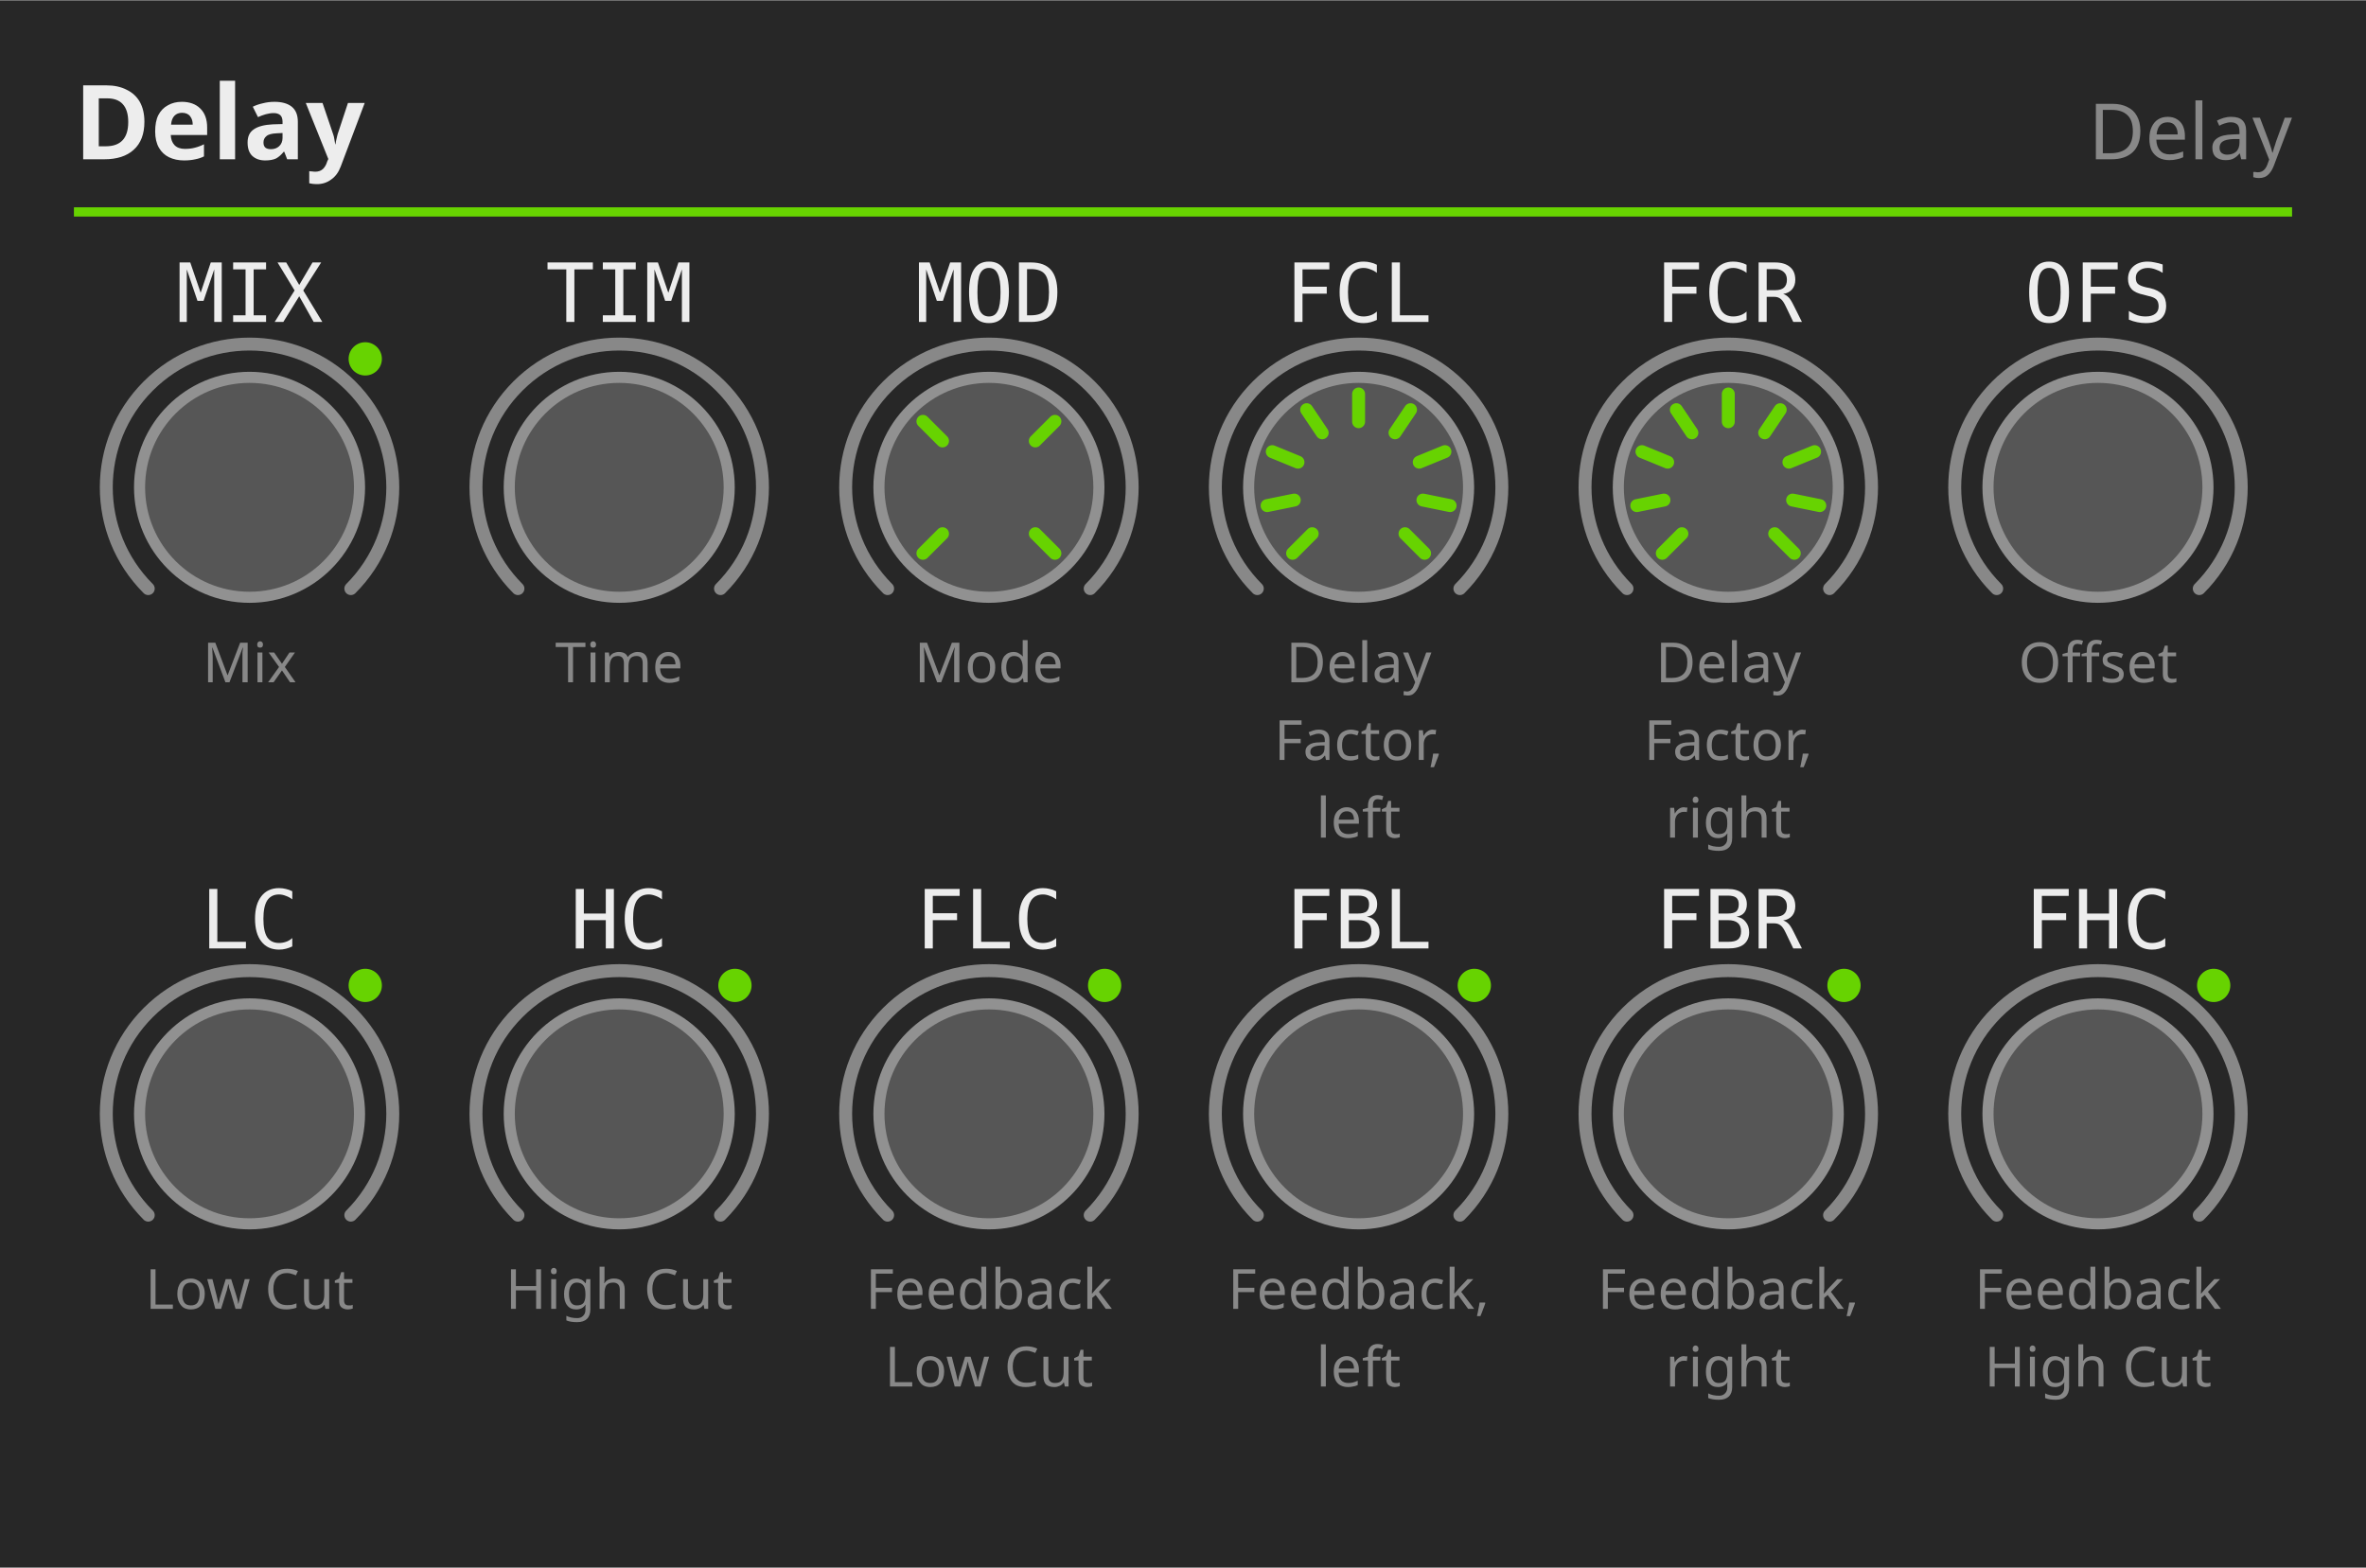
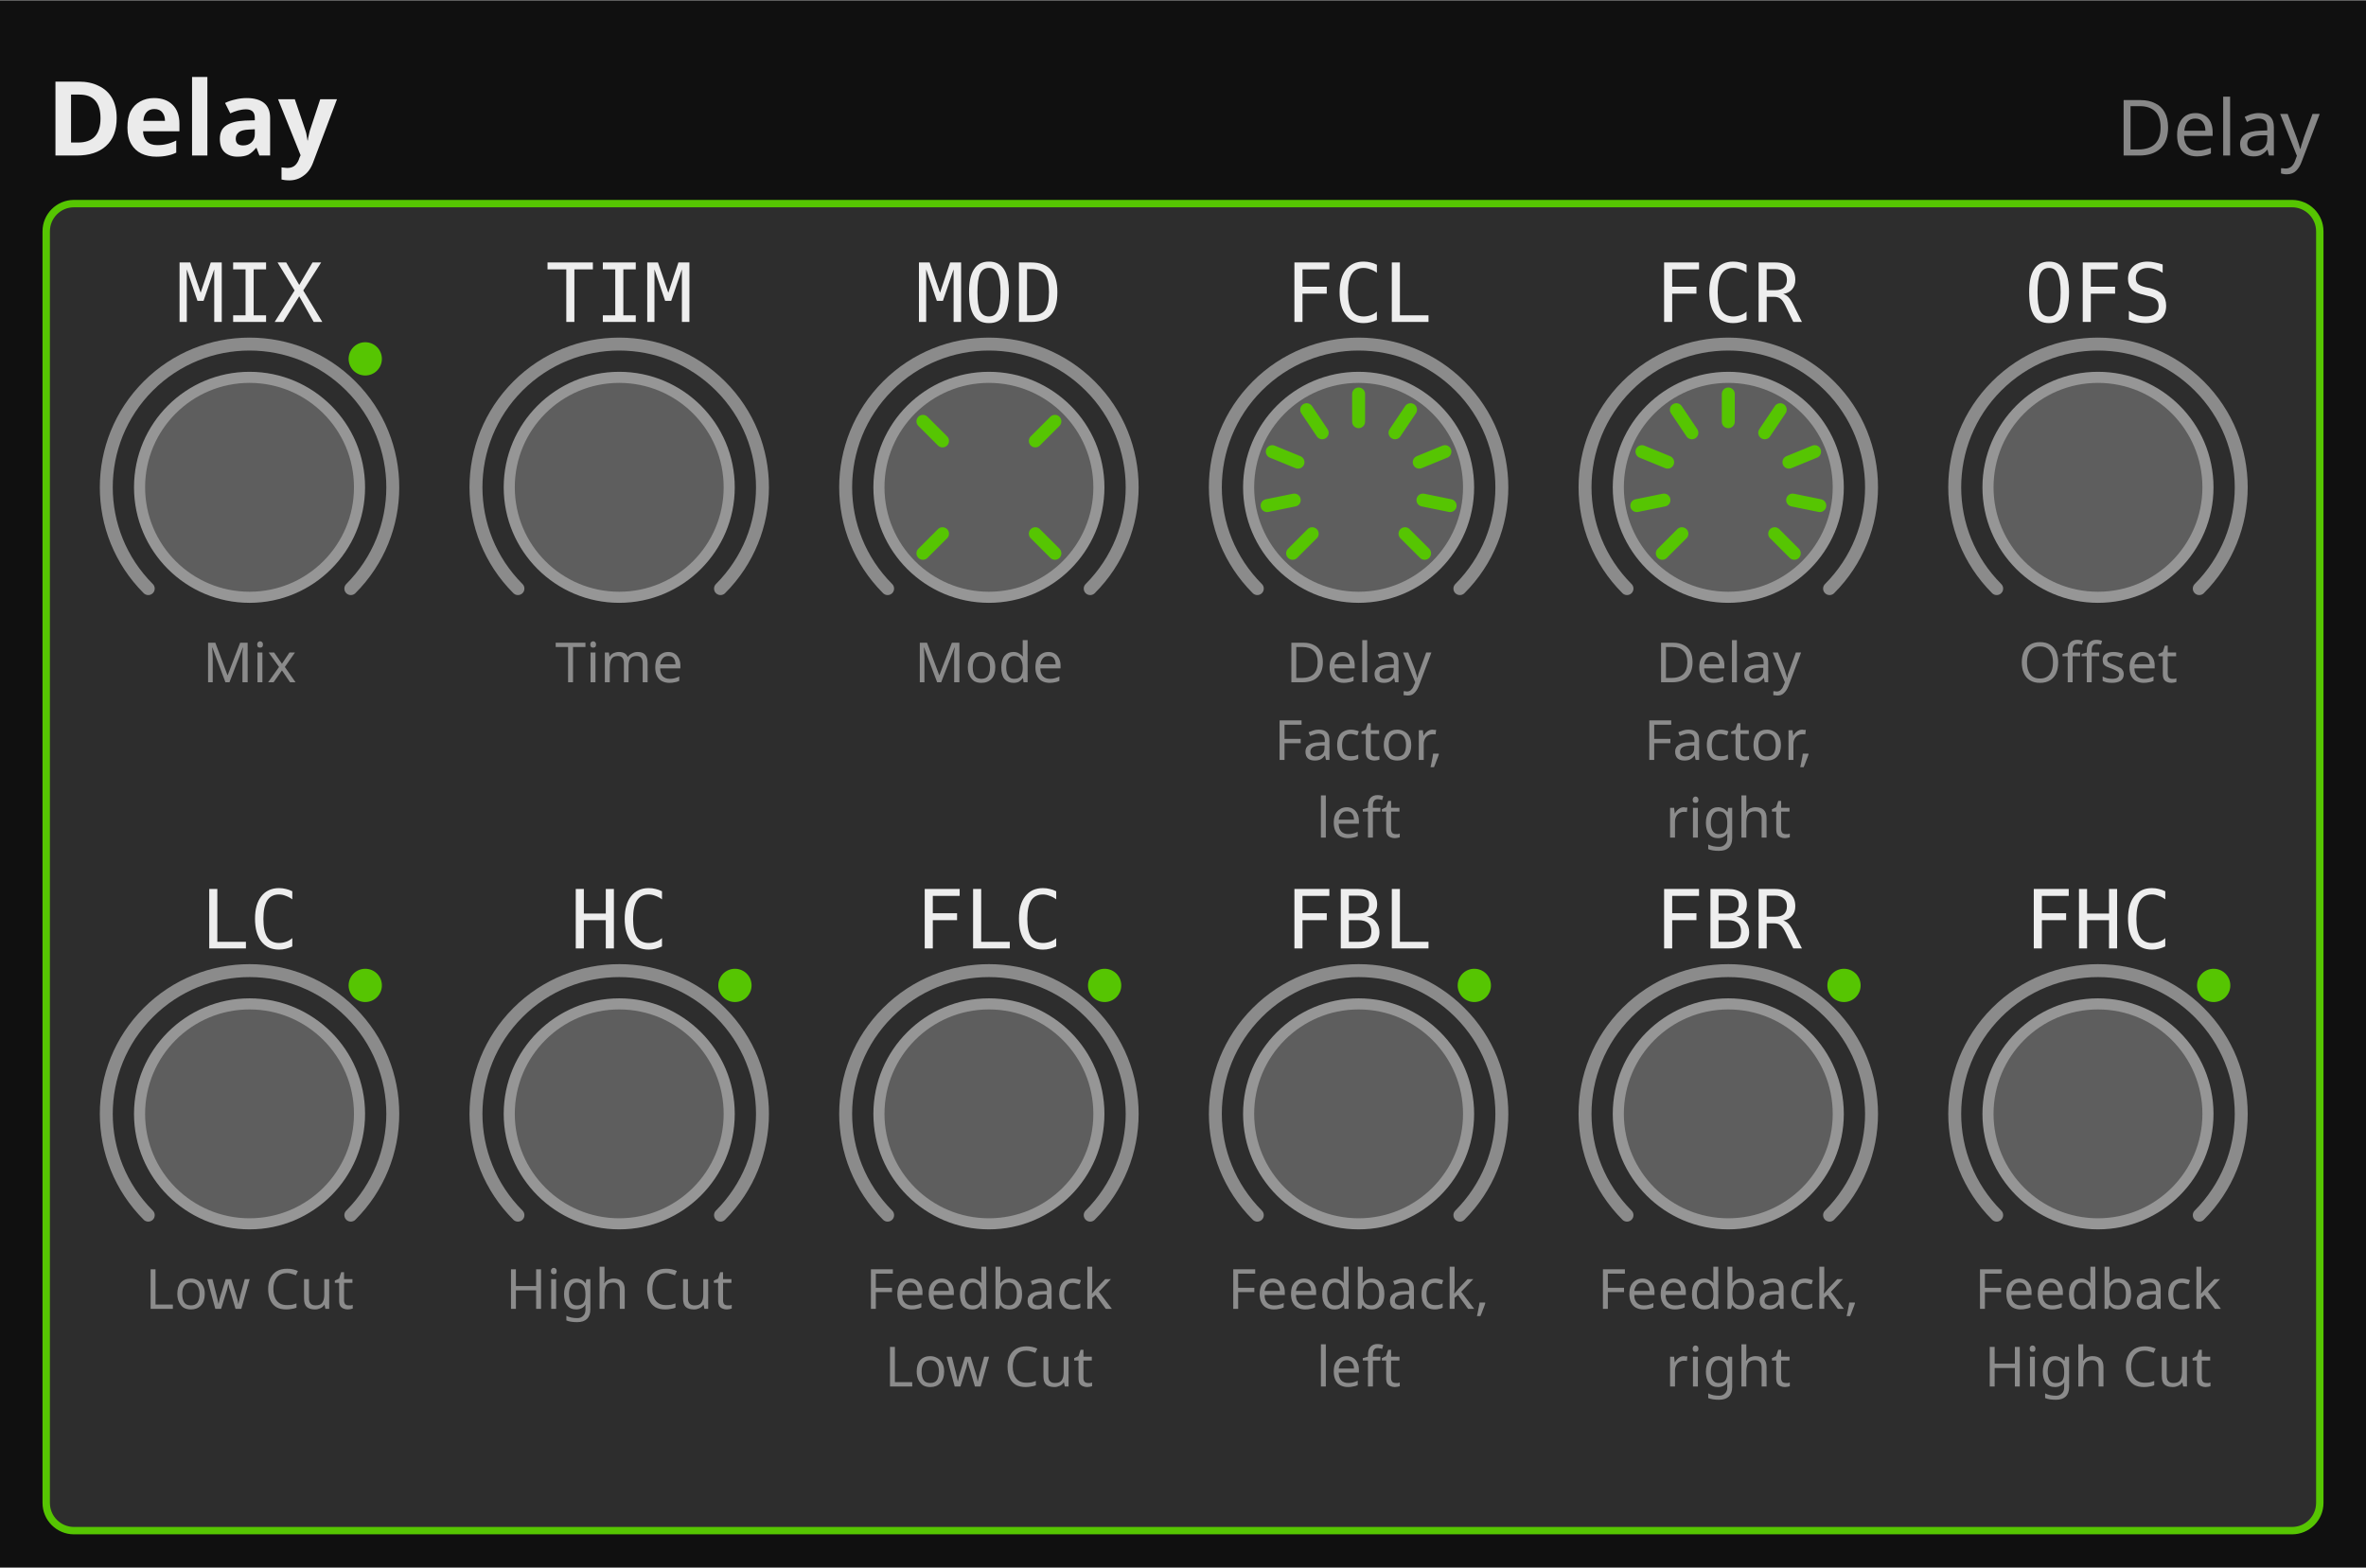
<svg xmlns="http://www.w3.org/2000/svg" viewBox="0 0 128 84.8" width="768" height="509" role="img" aria-label="Stereo Delay front panel" font-family="ui-sans-serif, system-ui, sans-serif">
-   <rect width="128" height="84.8" fill="#272727" />
-   <text x="4" y="8.6" font-size="5.6" font-weight="600" fill="#ededed">Delay</text>
-   <text x="124" y="8.6" font-size="4.2" text-anchor="end" fill="#888888">Delay</text>
-   <rect x="4" y="11.2" width="120" height="0.5" fill="#67d301" />
-   <text x="13.50" y="17.40" font-size="4.4" text-anchor="middle" font-family="ui-monospace, SFMono-Regular, Menlo, monospace" fill="#ededed">MIX</text>
-   <path d="M 8.02 31.83 A 7.75 7.75 0 1 1 18.98 31.83" fill="none" stroke="#888888" stroke-width="0.7" stroke-linecap="round" />
-   <circle cx="13.50" cy="26.35" r="5.95" fill="#565656" stroke="#919191" stroke-width="0.6" />
-   <circle cx="19.76" cy="19.40" r="0.9" fill="#67d301" />
-   <text x="13.50" y="36.90" font-size="3" text-anchor="middle" fill="#888888">Mix</text>
-   <text x="33.50" y="17.40" font-size="4.4" text-anchor="middle" font-family="ui-monospace, SFMono-Regular, Menlo, monospace" fill="#ededed">TIM</text>
-   <path d="M 28.02 31.83 A 7.75 7.75 0 1 1 38.98 31.83" fill="none" stroke="#888888" stroke-width="0.7" stroke-linecap="round" />
-   <circle cx="33.50" cy="26.35" r="5.95" fill="#565656" stroke="#919191" stroke-width="0.6" />
-   <text x="33.50" y="36.90" font-size="3" text-anchor="middle" fill="#888888">Time</text>
-   <text x="53.50" y="17.40" font-size="4.4" text-anchor="middle" font-family="ui-monospace, SFMono-Regular, Menlo, monospace" fill="#ededed">MOD</text>
-   <path d="M 48.02 31.83 A 7.75 7.75 0 1 1 58.98 31.83" fill="none" stroke="#888888" stroke-width="0.7" stroke-linecap="round" />
-   <circle cx="53.50" cy="26.35" r="5.95" fill="#565656" stroke="#919191" stroke-width="0.6" />
-   <line x1="50.99" y1="28.86" x2="49.93" y2="29.92" stroke="#67d301" stroke-width="0.7" stroke-linecap="round" />
-   <line x1="50.99" y1="23.84" x2="49.93" y2="22.78" stroke="#67d301" stroke-width="0.7" stroke-linecap="round" />
-   <line x1="56.01" y1="23.84" x2="57.07" y2="22.78" stroke="#67d301" stroke-width="0.7" stroke-linecap="round" />
-   <line x1="56.01" y1="28.86" x2="57.07" y2="29.92" stroke="#67d301" stroke-width="0.7" stroke-linecap="round" />
-   <text x="53.50" y="36.90" font-size="3" text-anchor="middle" fill="#888888">Mode</text>
-   <text x="73.50" y="17.40" font-size="4.4" text-anchor="middle" font-family="ui-monospace, SFMono-Regular, Menlo, monospace" fill="#ededed">FCL</text>
-   <path d="M 68.02 31.83 A 7.75 7.75 0 1 1 78.98 31.83" fill="none" stroke="#888888" stroke-width="0.7" stroke-linecap="round" />
-   <circle cx="73.50" cy="26.35" r="5.95" fill="#565656" stroke="#919191" stroke-width="0.6" />
-   <line x1="70.99" y1="28.86" x2="69.93" y2="29.92" stroke="#67d301" stroke-width="0.7" stroke-linecap="round" />
-   <line x1="70.02" y1="27.04" x2="68.55" y2="27.34" stroke="#67d301" stroke-width="0.7" stroke-linecap="round" />
-   <line x1="70.22" y1="24.99" x2="68.83" y2="24.42" stroke="#67d301" stroke-width="0.7" stroke-linecap="round" />
-   <line x1="71.53" y1="23.40" x2="70.69" y2="22.15" stroke="#67d301" stroke-width="0.7" stroke-linecap="round" />
-   <line x1="73.50" y1="22.80" x2="73.50" y2="21.30" stroke="#67d301" stroke-width="0.7" stroke-linecap="round" />
-   <line x1="75.47" y1="23.40" x2="76.31" y2="22.15" stroke="#67d301" stroke-width="0.7" stroke-linecap="round" />
-   <line x1="76.78" y1="24.99" x2="78.17" y2="24.42" stroke="#67d301" stroke-width="0.7" stroke-linecap="round" />
-   <line x1="76.98" y1="27.04" x2="78.45" y2="27.34" stroke="#67d301" stroke-width="0.7" stroke-linecap="round" />
-   <line x1="76.01" y1="28.86" x2="77.07" y2="29.92" stroke="#67d301" stroke-width="0.7" stroke-linecap="round" />
-   <text x="73.50" y="36.90" font-size="3" text-anchor="middle" fill="#888888">Delay</text>
-   <text x="73.50" y="41.10" font-size="3" text-anchor="middle" fill="#888888">Factor,</text>
-   <text x="73.50" y="45.30" font-size="3" text-anchor="middle" fill="#888888">left</text>
-   <text x="93.50" y="17.40" font-size="4.4" text-anchor="middle" font-family="ui-monospace, SFMono-Regular, Menlo, monospace" fill="#ededed">FCR</text>
-   <path d="M 88.02 31.83 A 7.75 7.75 0 1 1 98.98 31.83" fill="none" stroke="#888888" stroke-width="0.7" stroke-linecap="round" />
-   <circle cx="93.50" cy="26.35" r="5.95" fill="#565656" stroke="#919191" stroke-width="0.6" />
-   <line x1="90.99" y1="28.86" x2="89.93" y2="29.92" stroke="#67d301" stroke-width="0.7" stroke-linecap="round" />
-   <line x1="90.02" y1="27.04" x2="88.55" y2="27.34" stroke="#67d301" stroke-width="0.7" stroke-linecap="round" />
-   <line x1="90.22" y1="24.99" x2="88.83" y2="24.42" stroke="#67d301" stroke-width="0.7" stroke-linecap="round" />
-   <line x1="91.53" y1="23.40" x2="90.69" y2="22.15" stroke="#67d301" stroke-width="0.7" stroke-linecap="round" />
-   <line x1="93.50" y1="22.80" x2="93.50" y2="21.30" stroke="#67d301" stroke-width="0.7" stroke-linecap="round" />
-   <line x1="95.47" y1="23.40" x2="96.31" y2="22.15" stroke="#67d301" stroke-width="0.7" stroke-linecap="round" />
-   <line x1="96.78" y1="24.99" x2="98.17" y2="24.42" stroke="#67d301" stroke-width="0.7" stroke-linecap="round" />
-   <line x1="96.98" y1="27.04" x2="98.45" y2="27.34" stroke="#67d301" stroke-width="0.7" stroke-linecap="round" />
-   <line x1="96.01" y1="28.86" x2="97.07" y2="29.92" stroke="#67d301" stroke-width="0.7" stroke-linecap="round" />
-   <text x="93.50" y="36.90" font-size="3" text-anchor="middle" fill="#888888">Delay</text>
-   <text x="93.50" y="41.10" font-size="3" text-anchor="middle" fill="#888888">Factor,</text>
-   <text x="93.50" y="45.30" font-size="3" text-anchor="middle" fill="#888888">right</text>
-   <text x="113.50" y="17.40" font-size="4.4" text-anchor="middle" font-family="ui-monospace, SFMono-Regular, Menlo, monospace" fill="#ededed">OFS</text>
-   <path d="M 108.02 31.83 A 7.75 7.75 0 1 1 118.98 31.83" fill="none" stroke="#888888" stroke-width="0.7" stroke-linecap="round" />
-   <circle cx="113.50" cy="26.35" r="5.95" fill="#565656" stroke="#919191" stroke-width="0.6" />
-   <text x="113.50" y="36.90" font-size="3" text-anchor="middle" fill="#888888">Offset</text>
-   <text x="13.50" y="51.30" font-size="4.4" text-anchor="middle" font-family="ui-monospace, SFMono-Regular, Menlo, monospace" fill="#ededed">LC</text>
-   <path d="M 8.02 65.73 A 7.75 7.75 0 1 1 18.98 65.73" fill="none" stroke="#888888" stroke-width="0.7" stroke-linecap="round" />
-   <circle cx="13.50" cy="60.25" r="5.95" fill="#565656" stroke="#919191" stroke-width="0.6" />
-   <circle cx="19.76" cy="53.30" r="0.9" fill="#67d301" />
-   <text x="13.50" y="70.80" font-size="3" text-anchor="middle" fill="#888888">Low Cut</text>
-   <text x="33.50" y="51.30" font-size="4.4" text-anchor="middle" font-family="ui-monospace, SFMono-Regular, Menlo, monospace" fill="#ededed">HC</text>
-   <path d="M 28.02 65.73 A 7.75 7.75 0 1 1 38.98 65.73" fill="none" stroke="#888888" stroke-width="0.7" stroke-linecap="round" />
-   <circle cx="33.50" cy="60.25" r="5.95" fill="#565656" stroke="#919191" stroke-width="0.6" />
-   <circle cx="39.76" cy="53.30" r="0.9" fill="#67d301" />
-   <text x="33.50" y="70.80" font-size="3" text-anchor="middle" fill="#888888">High Cut</text>
-   <text x="53.50" y="51.30" font-size="4.4" text-anchor="middle" font-family="ui-monospace, SFMono-Regular, Menlo, monospace" fill="#ededed">FLC</text>
-   <path d="M 48.02 65.73 A 7.75 7.75 0 1 1 58.98 65.73" fill="none" stroke="#888888" stroke-width="0.7" stroke-linecap="round" />
-   <circle cx="53.50" cy="60.25" r="5.95" fill="#565656" stroke="#919191" stroke-width="0.6" />
-   <circle cx="59.76" cy="53.30" r="0.9" fill="#67d301" />
-   <text x="53.50" y="70.80" font-size="3" text-anchor="middle" fill="#888888">Feedback</text>
-   <text x="53.50" y="75.00" font-size="3" text-anchor="middle" fill="#888888">Low Cut</text>
-   <text x="73.50" y="51.30" font-size="4.4" text-anchor="middle" font-family="ui-monospace, SFMono-Regular, Menlo, monospace" fill="#ededed">FBL</text>
-   <path d="M 68.02 65.73 A 7.75 7.75 0 1 1 78.98 65.73" fill="none" stroke="#888888" stroke-width="0.7" stroke-linecap="round" />
-   <circle cx="73.50" cy="60.25" r="5.95" fill="#565656" stroke="#919191" stroke-width="0.6" />
-   <circle cx="79.76" cy="53.30" r="0.9" fill="#67d301" />
-   <text x="73.50" y="70.80" font-size="3" text-anchor="middle" fill="#888888">Feedback,</text>
-   <text x="73.50" y="75.00" font-size="3" text-anchor="middle" fill="#888888">left</text>
-   <text x="93.50" y="51.30" font-size="4.4" text-anchor="middle" font-family="ui-monospace, SFMono-Regular, Menlo, monospace" fill="#ededed">FBR</text>
-   <path d="M 88.02 65.73 A 7.75 7.75 0 1 1 98.98 65.73" fill="none" stroke="#888888" stroke-width="0.7" stroke-linecap="round" />
-   <circle cx="93.50" cy="60.25" r="5.95" fill="#565656" stroke="#919191" stroke-width="0.6" />
-   <circle cx="99.76" cy="53.30" r="0.9" fill="#67d301" />
-   <text x="93.50" y="70.80" font-size="3" text-anchor="middle" fill="#888888">Feedback,</text>
-   <text x="93.50" y="75.00" font-size="3" text-anchor="middle" fill="#888888">right</text>
-   <text x="113.50" y="51.30" font-size="4.4" text-anchor="middle" font-family="ui-monospace, SFMono-Regular, Menlo, monospace" fill="#ededed">FHC</text>
-   <path d="M 108.02 65.73 A 7.75 7.75 0 1 1 118.98 65.73" fill="none" stroke="#888888" stroke-width="0.7" stroke-linecap="round" />
-   <circle cx="113.50" cy="60.25" r="5.95" fill="#565656" stroke="#919191" stroke-width="0.6" />
-   <circle cx="119.76" cy="53.30" r="0.9" fill="#67d301" />
-   <text x="113.50" y="70.80" font-size="3" text-anchor="middle" fill="#888888">Feedback</text>
-   <text x="113.50" y="75.00" font-size="3" text-anchor="middle" fill="#888888">High Cut</text>
+   <rect width="128" height="84.8" fill="#101010" />
+   <text x="2.5" y="8.4" font-size="5.6" font-weight="600" fill="#ebebeb">Delay</text>
+   <text x="125.5" y="8.4" font-size="4.2" text-anchor="end" fill="#878787">Delay</text>
+   <rect x="2.5" y="11.0" width="123.0" height="71.8" rx="1.5" fill="#2d2d2d" stroke="#56c502" stroke-width="0.4" />
+   <text x="13.50" y="17.40" font-size="4.4" text-anchor="middle" font-family="ui-monospace, SFMono-Regular, Menlo, monospace" fill="#eeeeee">MIX</text>
+   <path d="M 8.02 31.83 A 7.75 7.75 0 1 1 18.98 31.83" fill="none" stroke="#8b8b8b" stroke-width="0.7" stroke-linecap="round" />
+   <circle cx="13.50" cy="26.35" r="5.95" fill="#5e5e5e" stroke="#969696" stroke-width="0.6" />
+   <circle cx="19.76" cy="19.40" r="0.9" fill="#56c502" />
+   <text x="13.50" y="36.90" font-size="3" text-anchor="middle" fill="#8b8b8b">Mix</text>
+   <text x="33.50" y="17.40" font-size="4.4" text-anchor="middle" font-family="ui-monospace, SFMono-Regular, Menlo, monospace" fill="#eeeeee">TIM</text>
+   <path d="M 28.02 31.83 A 7.75 7.75 0 1 1 38.98 31.83" fill="none" stroke="#8b8b8b" stroke-width="0.7" stroke-linecap="round" />
+   <circle cx="33.50" cy="26.35" r="5.95" fill="#5e5e5e" stroke="#969696" stroke-width="0.6" />
+   <text x="33.50" y="36.90" font-size="3" text-anchor="middle" fill="#8b8b8b">Time</text>
+   <text x="53.50" y="17.40" font-size="4.4" text-anchor="middle" font-family="ui-monospace, SFMono-Regular, Menlo, monospace" fill="#eeeeee">MOD</text>
+   <path d="M 48.02 31.83 A 7.75 7.75 0 1 1 58.98 31.83" fill="none" stroke="#8b8b8b" stroke-width="0.7" stroke-linecap="round" />
+   <circle cx="53.50" cy="26.35" r="5.95" fill="#5e5e5e" stroke="#969696" stroke-width="0.6" />
+   <line x1="50.99" y1="28.86" x2="49.93" y2="29.92" stroke="#56c502" stroke-width="0.7" stroke-linecap="round" />
+   <line x1="50.99" y1="23.84" x2="49.93" y2="22.78" stroke="#56c502" stroke-width="0.7" stroke-linecap="round" />
+   <line x1="56.01" y1="23.84" x2="57.07" y2="22.78" stroke="#56c502" stroke-width="0.7" stroke-linecap="round" />
+   <line x1="56.01" y1="28.86" x2="57.07" y2="29.92" stroke="#56c502" stroke-width="0.7" stroke-linecap="round" />
+   <text x="53.50" y="36.90" font-size="3" text-anchor="middle" fill="#8b8b8b">Mode</text>
+   <text x="73.50" y="17.40" font-size="4.4" text-anchor="middle" font-family="ui-monospace, SFMono-Regular, Menlo, monospace" fill="#eeeeee">FCL</text>
+   <path d="M 68.02 31.83 A 7.75 7.75 0 1 1 78.98 31.83" fill="none" stroke="#8b8b8b" stroke-width="0.7" stroke-linecap="round" />
+   <circle cx="73.50" cy="26.35" r="5.95" fill="#5e5e5e" stroke="#969696" stroke-width="0.6" />
+   <line x1="70.99" y1="28.86" x2="69.93" y2="29.92" stroke="#56c502" stroke-width="0.7" stroke-linecap="round" />
+   <line x1="70.02" y1="27.04" x2="68.55" y2="27.34" stroke="#56c502" stroke-width="0.7" stroke-linecap="round" />
+   <line x1="70.22" y1="24.99" x2="68.83" y2="24.42" stroke="#56c502" stroke-width="0.7" stroke-linecap="round" />
+   <line x1="71.53" y1="23.40" x2="70.69" y2="22.15" stroke="#56c502" stroke-width="0.7" stroke-linecap="round" />
+   <line x1="73.50" y1="22.80" x2="73.50" y2="21.30" stroke="#56c502" stroke-width="0.7" stroke-linecap="round" />
+   <line x1="75.47" y1="23.40" x2="76.31" y2="22.15" stroke="#56c502" stroke-width="0.7" stroke-linecap="round" />
+   <line x1="76.78" y1="24.99" x2="78.17" y2="24.42" stroke="#56c502" stroke-width="0.7" stroke-linecap="round" />
+   <line x1="76.98" y1="27.04" x2="78.45" y2="27.34" stroke="#56c502" stroke-width="0.7" stroke-linecap="round" />
+   <line x1="76.01" y1="28.86" x2="77.07" y2="29.92" stroke="#56c502" stroke-width="0.7" stroke-linecap="round" />
+   <text x="73.50" y="36.90" font-size="3" text-anchor="middle" fill="#8b8b8b">Delay</text>
+   <text x="73.50" y="41.10" font-size="3" text-anchor="middle" fill="#8b8b8b">Factor,</text>
+   <text x="73.50" y="45.30" font-size="3" text-anchor="middle" fill="#8b8b8b">left</text>
+   <text x="93.50" y="17.40" font-size="4.4" text-anchor="middle" font-family="ui-monospace, SFMono-Regular, Menlo, monospace" fill="#eeeeee">FCR</text>
+   <path d="M 88.02 31.83 A 7.75 7.75 0 1 1 98.98 31.83" fill="none" stroke="#8b8b8b" stroke-width="0.7" stroke-linecap="round" />
+   <circle cx="93.50" cy="26.35" r="5.95" fill="#5e5e5e" stroke="#969696" stroke-width="0.6" />
+   <line x1="90.99" y1="28.86" x2="89.93" y2="29.92" stroke="#56c502" stroke-width="0.7" stroke-linecap="round" />
+   <line x1="90.02" y1="27.04" x2="88.55" y2="27.34" stroke="#56c502" stroke-width="0.7" stroke-linecap="round" />
+   <line x1="90.22" y1="24.99" x2="88.83" y2="24.42" stroke="#56c502" stroke-width="0.7" stroke-linecap="round" />
+   <line x1="91.53" y1="23.40" x2="90.69" y2="22.15" stroke="#56c502" stroke-width="0.7" stroke-linecap="round" />
+   <line x1="93.50" y1="22.80" x2="93.50" y2="21.30" stroke="#56c502" stroke-width="0.7" stroke-linecap="round" />
+   <line x1="95.47" y1="23.40" x2="96.31" y2="22.15" stroke="#56c502" stroke-width="0.7" stroke-linecap="round" />
+   <line x1="96.78" y1="24.99" x2="98.17" y2="24.42" stroke="#56c502" stroke-width="0.7" stroke-linecap="round" />
+   <line x1="96.98" y1="27.04" x2="98.45" y2="27.34" stroke="#56c502" stroke-width="0.7" stroke-linecap="round" />
+   <line x1="96.01" y1="28.86" x2="97.07" y2="29.92" stroke="#56c502" stroke-width="0.7" stroke-linecap="round" />
+   <text x="93.50" y="36.90" font-size="3" text-anchor="middle" fill="#8b8b8b">Delay</text>
+   <text x="93.50" y="41.10" font-size="3" text-anchor="middle" fill="#8b8b8b">Factor,</text>
+   <text x="93.50" y="45.30" font-size="3" text-anchor="middle" fill="#8b8b8b">right</text>
+   <text x="113.50" y="17.40" font-size="4.4" text-anchor="middle" font-family="ui-monospace, SFMono-Regular, Menlo, monospace" fill="#eeeeee">OFS</text>
+   <path d="M 108.02 31.83 A 7.75 7.75 0 1 1 118.98 31.83" fill="none" stroke="#8b8b8b" stroke-width="0.7" stroke-linecap="round" />
+   <circle cx="113.50" cy="26.35" r="5.95" fill="#5e5e5e" stroke="#969696" stroke-width="0.6" />
+   <text x="113.50" y="36.90" font-size="3" text-anchor="middle" fill="#8b8b8b">Offset</text>
+   <text x="13.50" y="51.30" font-size="4.4" text-anchor="middle" font-family="ui-monospace, SFMono-Regular, Menlo, monospace" fill="#eeeeee">LC</text>
+   <path d="M 8.02 65.73 A 7.75 7.75 0 1 1 18.98 65.73" fill="none" stroke="#8b8b8b" stroke-width="0.7" stroke-linecap="round" />
+   <circle cx="13.50" cy="60.25" r="5.95" fill="#5e5e5e" stroke="#969696" stroke-width="0.6" />
+   <circle cx="19.76" cy="53.30" r="0.9" fill="#56c502" />
+   <text x="13.50" y="70.80" font-size="3" text-anchor="middle" fill="#8b8b8b">Low Cut</text>
+   <text x="33.50" y="51.30" font-size="4.4" text-anchor="middle" font-family="ui-monospace, SFMono-Regular, Menlo, monospace" fill="#eeeeee">HC</text>
+   <path d="M 28.02 65.73 A 7.75 7.75 0 1 1 38.98 65.73" fill="none" stroke="#8b8b8b" stroke-width="0.7" stroke-linecap="round" />
+   <circle cx="33.50" cy="60.25" r="5.95" fill="#5e5e5e" stroke="#969696" stroke-width="0.6" />
+   <circle cx="39.76" cy="53.30" r="0.9" fill="#56c502" />
+   <text x="33.50" y="70.80" font-size="3" text-anchor="middle" fill="#8b8b8b">High Cut</text>
+   <text x="53.50" y="51.30" font-size="4.4" text-anchor="middle" font-family="ui-monospace, SFMono-Regular, Menlo, monospace" fill="#eeeeee">FLC</text>
+   <path d="M 48.02 65.73 A 7.75 7.75 0 1 1 58.98 65.73" fill="none" stroke="#8b8b8b" stroke-width="0.7" stroke-linecap="round" />
+   <circle cx="53.50" cy="60.25" r="5.95" fill="#5e5e5e" stroke="#969696" stroke-width="0.6" />
+   <circle cx="59.76" cy="53.30" r="0.9" fill="#56c502" />
+   <text x="53.50" y="70.80" font-size="3" text-anchor="middle" fill="#8b8b8b">Feedback</text>
+   <text x="53.50" y="75.00" font-size="3" text-anchor="middle" fill="#8b8b8b">Low Cut</text>
+   <text x="73.50" y="51.30" font-size="4.4" text-anchor="middle" font-family="ui-monospace, SFMono-Regular, Menlo, monospace" fill="#eeeeee">FBL</text>
+   <path d="M 68.02 65.73 A 7.75 7.75 0 1 1 78.98 65.73" fill="none" stroke="#8b8b8b" stroke-width="0.7" stroke-linecap="round" />
+   <circle cx="73.50" cy="60.25" r="5.95" fill="#5e5e5e" stroke="#969696" stroke-width="0.6" />
+   <circle cx="79.76" cy="53.30" r="0.9" fill="#56c502" />
+   <text x="73.50" y="70.80" font-size="3" text-anchor="middle" fill="#8b8b8b">Feedback,</text>
+   <text x="73.50" y="75.00" font-size="3" text-anchor="middle" fill="#8b8b8b">left</text>
+   <text x="93.50" y="51.30" font-size="4.4" text-anchor="middle" font-family="ui-monospace, SFMono-Regular, Menlo, monospace" fill="#eeeeee">FBR</text>
+   <path d="M 88.02 65.73 A 7.75 7.75 0 1 1 98.98 65.73" fill="none" stroke="#8b8b8b" stroke-width="0.7" stroke-linecap="round" />
+   <circle cx="93.50" cy="60.25" r="5.95" fill="#5e5e5e" stroke="#969696" stroke-width="0.6" />
+   <circle cx="99.76" cy="53.30" r="0.9" fill="#56c502" />
+   <text x="93.50" y="70.80" font-size="3" text-anchor="middle" fill="#8b8b8b">Feedback,</text>
+   <text x="93.50" y="75.00" font-size="3" text-anchor="middle" fill="#8b8b8b">right</text>
+   <text x="113.50" y="51.30" font-size="4.4" text-anchor="middle" font-family="ui-monospace, SFMono-Regular, Menlo, monospace" fill="#eeeeee">FHC</text>
+   <path d="M 108.02 65.73 A 7.75 7.75 0 1 1 118.98 65.73" fill="none" stroke="#8b8b8b" stroke-width="0.7" stroke-linecap="round" />
+   <circle cx="113.50" cy="60.25" r="5.95" fill="#5e5e5e" stroke="#969696" stroke-width="0.6" />
+   <circle cx="119.76" cy="53.30" r="0.9" fill="#56c502" />
+   <text x="113.50" y="70.80" font-size="3" text-anchor="middle" fill="#8b8b8b">Feedback</text>
+   <text x="113.50" y="75.00" font-size="3" text-anchor="middle" fill="#8b8b8b">High Cut</text>
</svg>
